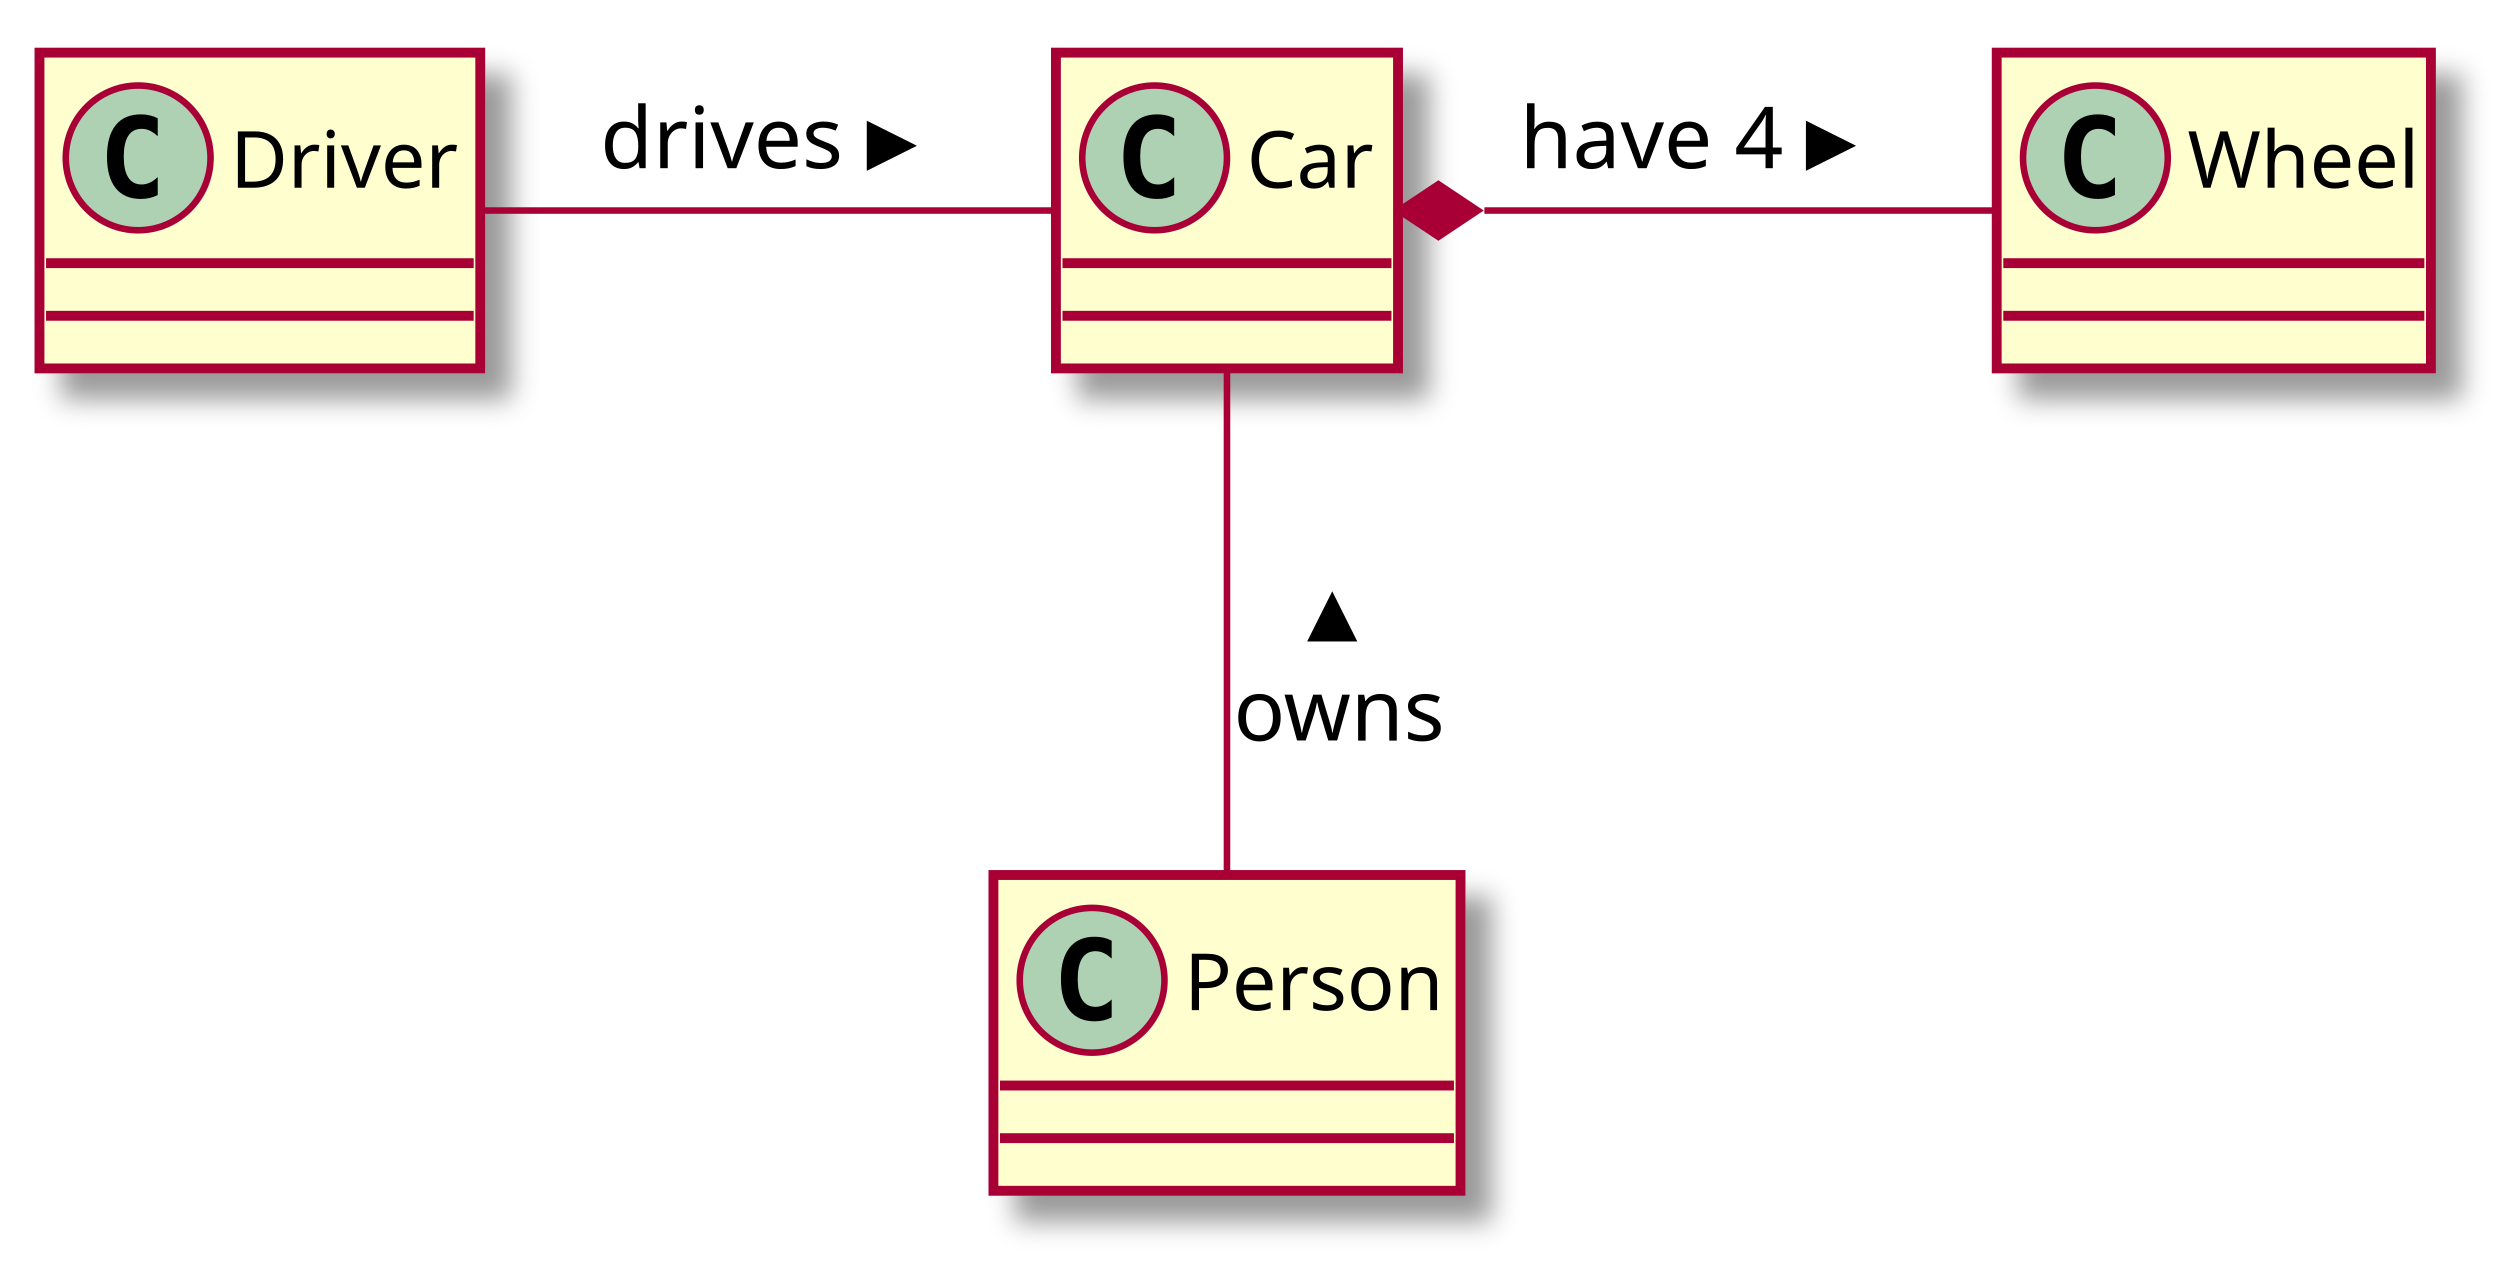
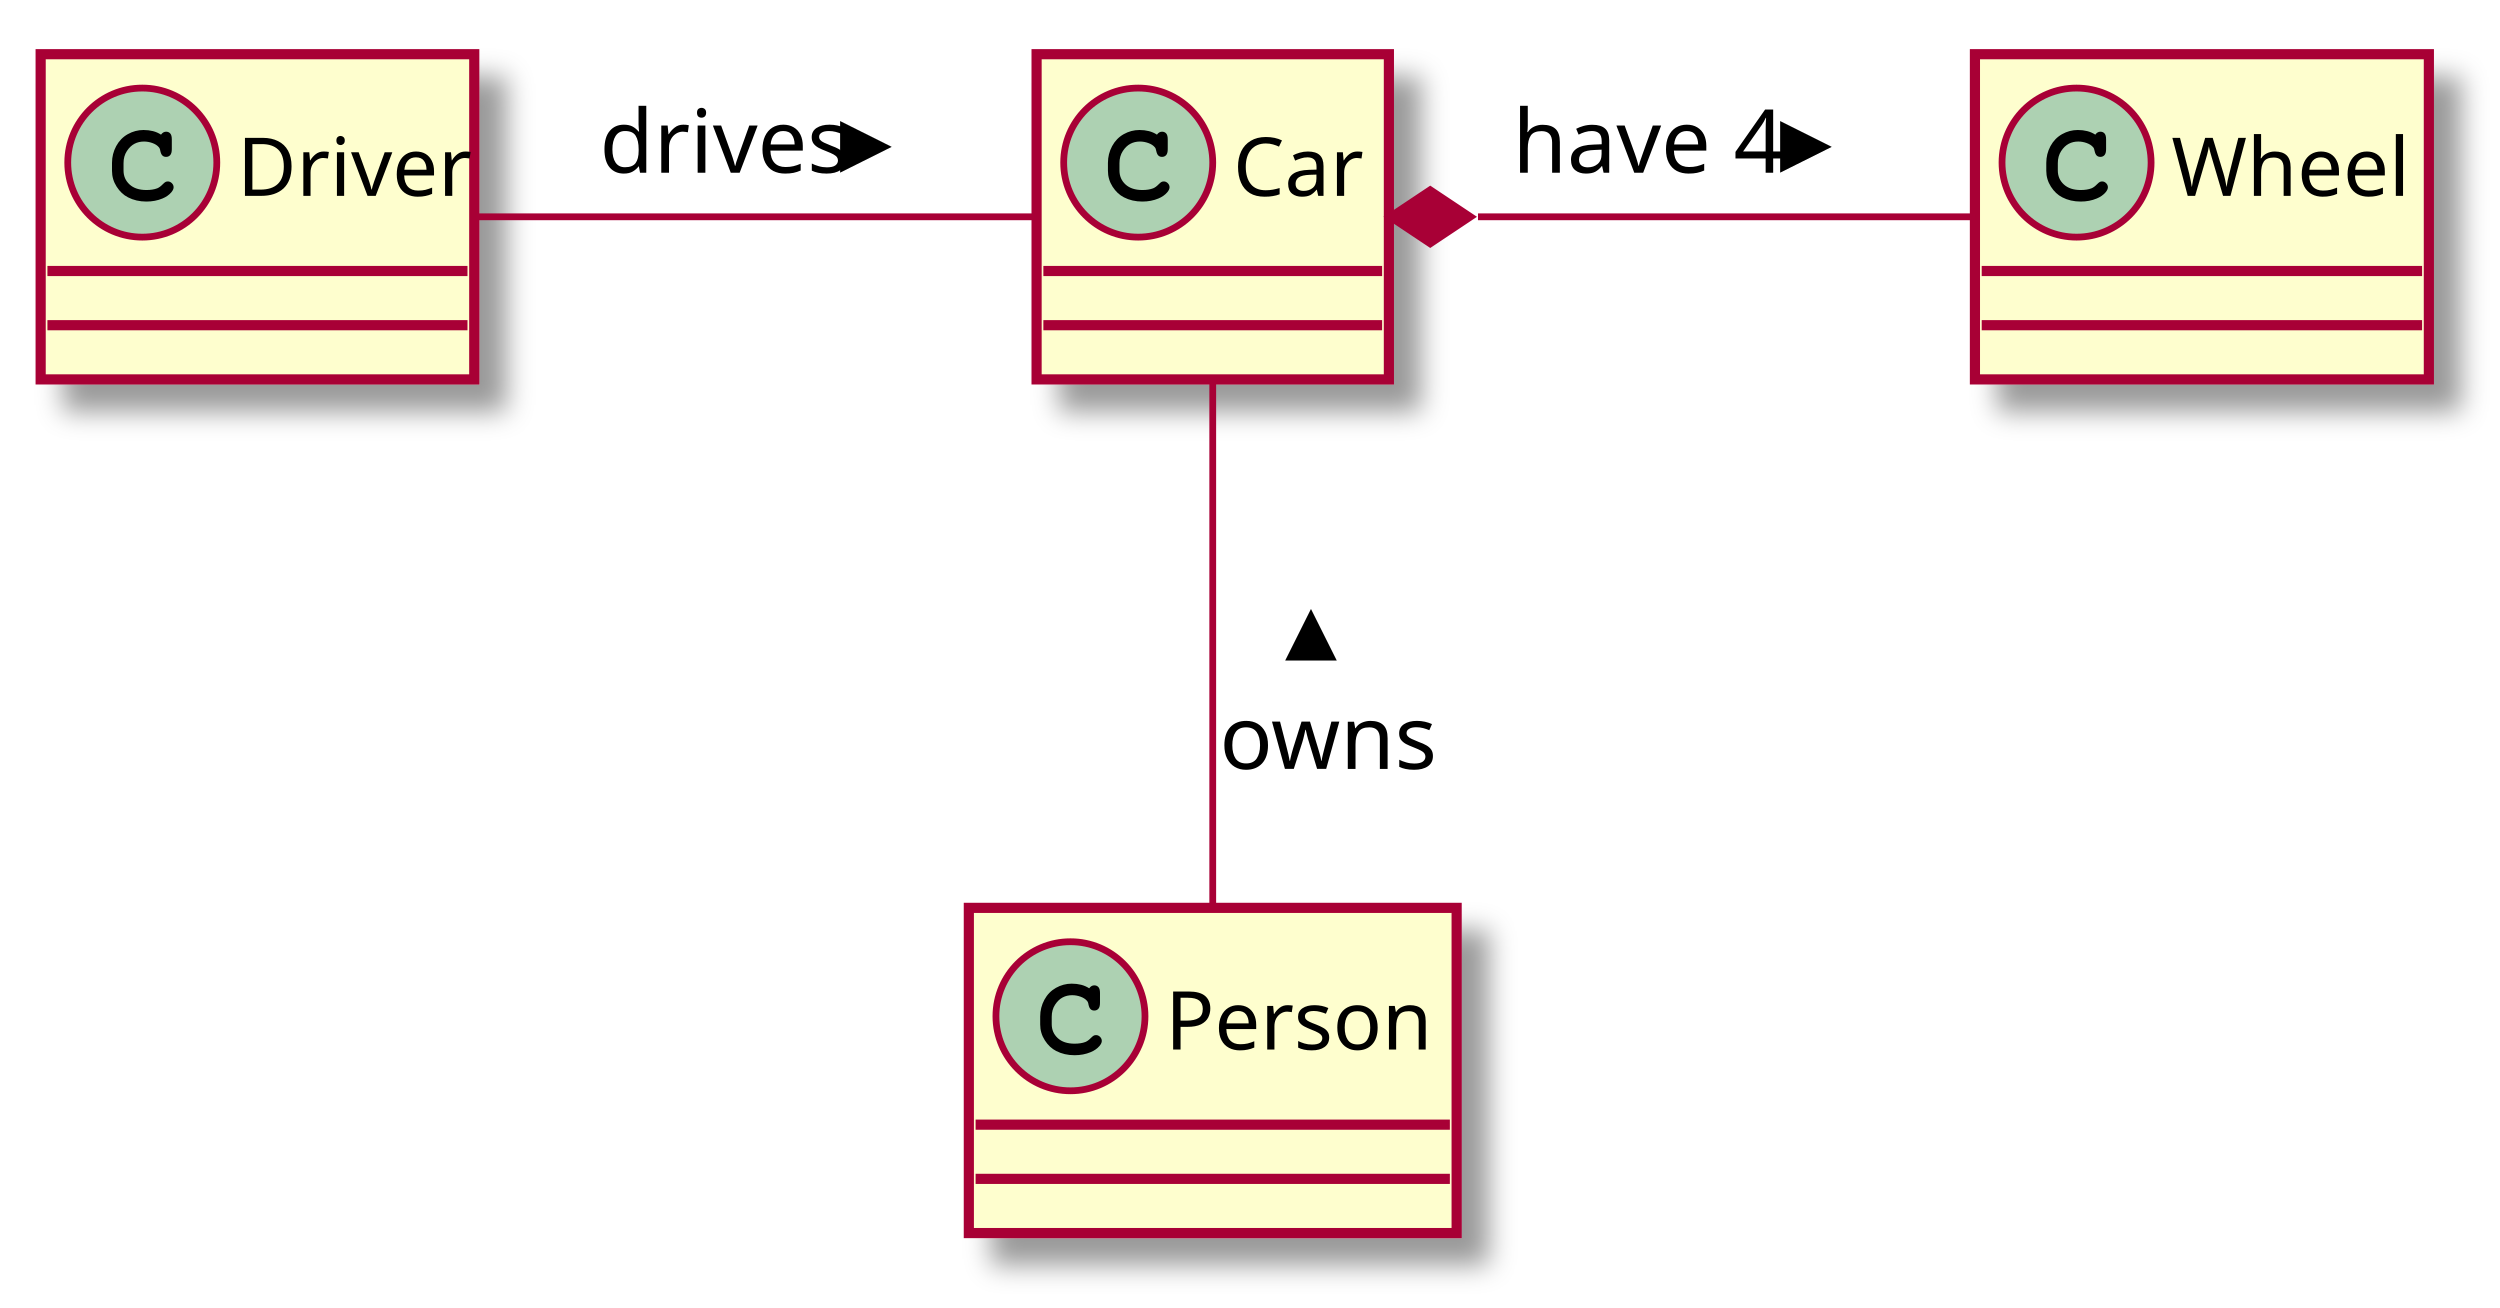
- <svg xmlns="http://www.w3.org/2000/svg" contentScriptType="application/ecmascript" contentStyleType="text/css" height="192px" preserveAspectRatio="none" style="width:380px;height:192px;" version="1.1" viewBox="0 0 380 192" width="380px" zoomAndPan="magnify">
+ <svg xmlns="http://www.w3.org/2000/svg" contentScriptType="application/ecmascript" contentStyleType="text/css" height="193px" preserveAspectRatio="none" style="width:369px;height:193px;" version="1.1" viewBox="0 0 369 193" width="369px" zoomAndPan="magnify">
  <defs>
    <filter height="300%" id="fg6596dupjzkw" width="300%" x="-1" y="-1">
      <feGaussianBlur result="blurOut" stdDeviation="2.0" />
      <feColorMatrix in="blurOut" result="blurOut2" type="matrix" values="0 0 0 0 0 0 0 0 0 0 0 0 0 0 0 0 0 0 .4 0" />
      <feOffset dx="4.0" dy="4.0" in="blurOut2" result="blurOut3" />
      <feBlend in="SourceGraphic" in2="blurOut3" mode="normal" />
    </filter>
  </defs>
  <g>
-     <rect fill="#FEFECE" filter="url(#fg6596dupjzkw)" height="48" id="Car" style="stroke: #A80036; stroke-width: 1.5;" width="52" x="160.5" y="8" />
-     <ellipse cx="175.5" cy="24" fill="#ADD1B2" rx="11" ry="11" style="stroke: #A80036; stroke-width: 1.0;" />
-     <path d="M178.473,29.643 Q177.892,29.942 177.253,30.091 Q176.614,30.241 175.908,30.241 Q173.401,30.241 172.082,28.589 Q170.762,26.937 170.762,23.816 Q170.762,20.686 172.082,19.035 Q173.401,17.383 175.908,17.383 Q176.614,17.383 177.261,17.532 Q177.909,17.682 178.473,17.98 L178.473,20.703 Q177.842,20.122 177.249,19.852 Q176.655,19.582 176.024,19.582 Q174.68,19.582 173.995,20.649 Q173.31,21.716 173.31,23.816 Q173.31,25.908 173.995,26.974 Q174.68,28.041 176.024,28.041 Q176.655,28.041 177.249,27.771 Q177.842,27.502 178.473,26.92 Z " />
-     <text fill="#000000" font-family="sans-serif" font-size="12" lengthAdjust="spacingAndGlyphs" textLength="20" x="189.5" y="28.535">Car</text>
-     <line style="stroke: #A80036; stroke-width: 1.5;" x1="161.5" x2="211.5" y1="40" y2="40" />
-     <line style="stroke: #A80036; stroke-width: 1.5;" x1="161.5" x2="211.5" y1="48" y2="48" />
-     <rect fill="#FEFECE" filter="url(#fg6596dupjzkw)" height="48" id="Driver" style="stroke: #A80036; stroke-width: 1.5;" width="67" x="6" y="8" />
+     <rect fill="#FEFECE" filter="url(#fg6596dupjzkw)" height="48" id="Car" style="stroke: #A80036; stroke-width: 1.5;" width="52" x="153" y="8" />
+     <ellipse cx="168" cy="24" fill="#ADD1B2" rx="11" ry="11" style="stroke: #A80036; stroke-width: 1.0;" />
+     <path d="M170.766,19.875 Q170.922,19.656 171.109,19.547 Q171.297,19.438 171.516,19.438 Q171.891,19.438 172.125,19.695 Q172.359,19.953 172.359,20.562 L172.359,22.016 Q172.359,22.625 172.125,22.891 Q171.891,23.156 171.516,23.156 Q171.172,23.156 170.969,22.953 Q170.766,22.766 170.656,22.25 Q170.609,21.891 170.422,21.703 Q170.094,21.328 169.484,21.109 Q168.875,20.891 168.25,20.891 Q167.484,20.891 166.852,21.219 Q166.219,21.547 165.727,22.297 Q165.234,23.047 165.234,24.078 L165.234,25.172 Q165.234,26.406 166.125,27.227 Q167.016,28.047 168.609,28.047 Q169.547,28.047 170.203,27.797 Q170.594,27.641 171.016,27.203 Q171.281,26.938 171.43,26.859 Q171.578,26.781 171.781,26.781 Q172.109,26.781 172.367,27.039 Q172.625,27.297 172.625,27.641 Q172.625,27.984 172.281,28.391 Q171.781,28.969 170.984,29.297 Q169.906,29.75 168.609,29.75 Q167.094,29.75 165.891,29.125 Q164.906,28.625 164.219,27.555 Q163.531,26.484 163.531,25.203 L163.531,24.047 Q163.531,22.719 164.148,21.57 Q164.766,20.422 165.859,19.805 Q166.953,19.188 168.188,19.188 Q168.922,19.188 169.57,19.352 Q170.219,19.516 170.766,19.875 Z " />
+     <text fill="#000000" font-family="sans-serif" font-size="12" lengthAdjust="spacingAndGlyphs" textLength="20" x="182" y="28.91">Car</text>
+     <line style="stroke: #A80036; stroke-width: 1.5;" x1="154" x2="204" y1="40" y2="40" />
+     <line style="stroke: #A80036; stroke-width: 1.5;" x1="154" x2="204" y1="48" y2="48" />
+     <rect fill="#FEFECE" filter="url(#fg6596dupjzkw)" height="48" id="Driver" style="stroke: #A80036; stroke-width: 1.5;" width="64" x="6" y="8" />
    <ellipse cx="21" cy="24" fill="#ADD1B2" rx="11" ry="11" style="stroke: #A80036; stroke-width: 1.0;" />
-     <path d="M23.973,29.643 Q23.392,29.942 22.753,30.091 Q22.114,30.241 21.408,30.241 Q18.901,30.241 17.581,28.589 Q16.262,26.937 16.262,23.816 Q16.262,20.686 17.581,19.035 Q18.901,17.383 21.408,17.383 Q22.114,17.383 22.761,17.532 Q23.409,17.682 23.973,17.98 L23.973,20.703 Q23.342,20.122 22.749,19.852 Q22.155,19.582 21.524,19.582 Q20.18,19.582 19.495,20.649 Q18.81,21.716 18.81,23.816 Q18.81,25.908 19.495,26.974 Q20.18,28.041 21.524,28.041 Q22.155,28.041 22.749,27.771 Q23.342,27.502 23.973,26.92 Z " />
-     <text fill="#000000" font-family="sans-serif" font-size="12" lengthAdjust="spacingAndGlyphs" textLength="35" x="35" y="28.535">Driver</text>
-     <line style="stroke: #A80036; stroke-width: 1.5;" x1="7" x2="72" y1="40" y2="40" />
-     <line style="stroke: #A80036; stroke-width: 1.5;" x1="7" x2="72" y1="48" y2="48" />
-     <rect fill="#FEFECE" filter="url(#fg6596dupjzkw)" height="48" id="Wheel" style="stroke: #A80036; stroke-width: 1.5;" width="66" x="303.5" y="8" />
-     <ellipse cx="318.5" cy="24" fill="#ADD1B2" rx="11" ry="11" style="stroke: #A80036; stroke-width: 1.0;" />
-     <path d="M321.473,29.643 Q320.892,29.942 320.253,30.091 Q319.614,30.241 318.908,30.241 Q316.401,30.241 315.082,28.589 Q313.762,26.937 313.762,23.816 Q313.762,20.686 315.082,19.035 Q316.401,17.383 318.908,17.383 Q319.614,17.383 320.261,17.532 Q320.909,17.682 321.473,17.98 L321.473,20.703 Q320.842,20.122 320.249,19.852 Q319.655,19.582 319.024,19.582 Q317.68,19.582 316.995,20.649 Q316.31,21.716 316.31,23.816 Q316.31,25.908 316.995,26.974 Q317.68,28.041 319.024,28.041 Q319.655,28.041 320.249,27.771 Q320.842,27.502 321.473,26.92 Z " />
-     <text fill="#000000" font-family="sans-serif" font-size="12" lengthAdjust="spacingAndGlyphs" textLength="34" x="332.5" y="28.535">Wheel</text>
-     <line style="stroke: #A80036; stroke-width: 1.5;" x1="304.5" x2="368.5" y1="40" y2="40" />
-     <line style="stroke: #A80036; stroke-width: 1.5;" x1="304.5" x2="368.5" y1="48" y2="48" />
-     <rect fill="#FEFECE" filter="url(#fg6596dupjzkw)" height="48" id="Person" style="stroke: #A80036; stroke-width: 1.5;" width="71" x="151" y="133" />
-     <ellipse cx="166" cy="149" fill="#ADD1B2" rx="11" ry="11" style="stroke: #A80036; stroke-width: 1.0;" />
-     <path d="M168.973,154.643 Q168.392,154.942 167.753,155.091 Q167.114,155.241 166.408,155.241 Q163.901,155.241 162.582,153.589 Q161.262,151.937 161.262,148.816 Q161.262,145.686 162.582,144.035 Q163.901,142.383 166.408,142.383 Q167.114,142.383 167.761,142.532 Q168.409,142.682 168.973,142.981 L168.973,145.703 Q168.342,145.122 167.749,144.852 Q167.155,144.583 166.524,144.583 Q165.18,144.583 164.495,145.649 Q163.81,146.716 163.81,148.816 Q163.81,150.908 164.495,151.974 Q165.18,153.041 166.524,153.041 Q167.155,153.041 167.749,152.771 Q168.342,152.501 168.973,151.92 Z " />
-     <text fill="#000000" font-family="sans-serif" font-size="12" lengthAdjust="spacingAndGlyphs" textLength="39" x="180" y="153.535">Person</text>
-     <line style="stroke: #A80036; stroke-width: 1.5;" x1="152" x2="221" y1="165" y2="165" />
-     <line style="stroke: #A80036; stroke-width: 1.5;" x1="152" x2="221" y1="173" y2="173" />
-     <path d="M73.225,32 C99.671,32 135.95,32 160.256,32 " fill="none" id="Driver-Car" style="stroke: #A80036; stroke-width: 1.0;" />
-     <text fill="#000000" font-family="sans-serif" font-size="13" lengthAdjust="spacingAndGlyphs" textLength="38" x="91.25" y="25.568">drives</text>
-     <polygon fill="#000000" points="132.25,19.155,138.25,22.155,132.25,25.155,132.25,19.155" style="stroke: #000000; stroke-width: 1.0;" />
-     <path d="M225.63,32 C249.766,32 280.384,32 303.326,32 " fill="none" id="Car-Wheel" style="stroke: #A80036; stroke-width: 1.0;" />
-     <polygon fill="#A80036" points="212.628,32,218.628,36,224.628,32,218.628,28,212.628,32" style="stroke: #A80036; stroke-width: 1.0;" />
-     <text fill="#000000" font-family="sans-serif" font-size="13" lengthAdjust="spacingAndGlyphs" textLength="41" x="231" y="25.568">have 4</text>
-     <polygon fill="#000000" points="275,19.155,281,22.155,275,25.155,275,19.155" style="stroke: #000000; stroke-width: 1.0;" />
-     <path d="M186.5,56.101 C186.5,78.236 186.5,110.862 186.5,132.973 " fill="none" id="Car-Person" style="stroke: #A80036; stroke-width: 1.0;" />
-     <polygon fill="#000000" points="199.5,97,202.5,91,205.5,97,199.5,97" style="stroke: #000000; stroke-width: 1.0;" />
-     <text fill="#000000" font-family="sans-serif" font-size="13" lengthAdjust="spacingAndGlyphs" textLength="33" x="187.5" y="112.568">owns</text>
+     <path d="M23.766,19.875 Q23.922,19.656 24.109,19.547 Q24.297,19.438 24.516,19.438 Q24.891,19.438 25.125,19.695 Q25.359,19.953 25.359,20.562 L25.359,22.016 Q25.359,22.625 25.125,22.891 Q24.891,23.156 24.516,23.156 Q24.172,23.156 23.969,22.953 Q23.766,22.766 23.656,22.25 Q23.609,21.891 23.422,21.703 Q23.094,21.328 22.484,21.109 Q21.875,20.891 21.25,20.891 Q20.484,20.891 19.852,21.219 Q19.219,21.547 18.727,22.297 Q18.234,23.047 18.234,24.078 L18.234,25.172 Q18.234,26.406 19.125,27.227 Q20.016,28.047 21.609,28.047 Q22.547,28.047 23.203,27.797 Q23.594,27.641 24.016,27.203 Q24.281,26.938 24.43,26.859 Q24.578,26.781 24.781,26.781 Q25.109,26.781 25.367,27.039 Q25.625,27.297 25.625,27.641 Q25.625,27.984 25.281,28.391 Q24.781,28.969 23.984,29.297 Q22.906,29.75 21.609,29.75 Q20.094,29.75 18.891,29.125 Q17.906,28.625 17.219,27.555 Q16.531,26.484 16.531,25.203 L16.531,24.047 Q16.531,22.719 17.148,21.57 Q17.766,20.422 18.859,19.805 Q19.953,19.188 21.188,19.188 Q21.922,19.188 22.57,19.352 Q23.219,19.516 23.766,19.875 Z " />
+     <text fill="#000000" font-family="sans-serif" font-size="12" lengthAdjust="spacingAndGlyphs" textLength="32" x="35" y="28.91">Driver</text>
+     <line style="stroke: #A80036; stroke-width: 1.5;" x1="7" x2="69" y1="40" y2="40" />
+     <line style="stroke: #A80036; stroke-width: 1.5;" x1="7" x2="69" y1="48" y2="48" />
+     <rect fill="#FEFECE" filter="url(#fg6596dupjzkw)" height="48" id="Wheel" style="stroke: #A80036; stroke-width: 1.5;" width="67" x="291.5" y="8" />
+     <ellipse cx="306.5" cy="24" fill="#ADD1B2" rx="11" ry="11" style="stroke: #A80036; stroke-width: 1.0;" />
+     <path d="M309.266,19.875 Q309.422,19.656 309.609,19.547 Q309.797,19.438 310.016,19.438 Q310.391,19.438 310.625,19.695 Q310.859,19.953 310.859,20.562 L310.859,22.016 Q310.859,22.625 310.625,22.891 Q310.391,23.156 310.016,23.156 Q309.672,23.156 309.469,22.953 Q309.266,22.766 309.156,22.25 Q309.109,21.891 308.922,21.703 Q308.594,21.328 307.984,21.109 Q307.375,20.891 306.75,20.891 Q305.984,20.891 305.352,21.219 Q304.719,21.547 304.227,22.297 Q303.734,23.047 303.734,24.078 L303.734,25.172 Q303.734,26.406 304.625,27.227 Q305.516,28.047 307.109,28.047 Q308.047,28.047 308.703,27.797 Q309.094,27.641 309.516,27.203 Q309.781,26.938 309.93,26.859 Q310.078,26.781 310.281,26.781 Q310.609,26.781 310.867,27.039 Q311.125,27.297 311.125,27.641 Q311.125,27.984 310.781,28.391 Q310.281,28.969 309.484,29.297 Q308.406,29.75 307.109,29.75 Q305.594,29.75 304.391,29.125 Q303.406,28.625 302.719,27.555 Q302.031,26.484 302.031,25.203 L302.031,24.047 Q302.031,22.719 302.648,21.57 Q303.266,20.422 304.359,19.805 Q305.453,19.188 306.688,19.188 Q307.422,19.188 308.07,19.352 Q308.719,19.516 309.266,19.875 Z " />
+     <text fill="#000000" font-family="sans-serif" font-size="12" lengthAdjust="spacingAndGlyphs" textLength="35" x="320.5" y="28.91">Wheel</text>
+     <line style="stroke: #A80036; stroke-width: 1.5;" x1="292.5" x2="357.5" y1="40" y2="40" />
+     <line style="stroke: #A80036; stroke-width: 1.5;" x1="292.5" x2="357.5" y1="48" y2="48" />
+     <rect fill="#FEFECE" filter="url(#fg6596dupjzkw)" height="48" id="Person" style="stroke: #A80036; stroke-width: 1.5;" width="72" x="143" y="134" />
+     <ellipse cx="158" cy="150" fill="#ADD1B2" rx="11" ry="11" style="stroke: #A80036; stroke-width: 1.0;" />
+     <path d="M160.766,145.875 Q160.922,145.656 161.109,145.547 Q161.297,145.438 161.516,145.438 Q161.891,145.438 162.125,145.695 Q162.359,145.953 162.359,146.562 L162.359,148.016 Q162.359,148.625 162.125,148.891 Q161.891,149.156 161.516,149.156 Q161.172,149.156 160.969,148.953 Q160.766,148.766 160.656,148.25 Q160.609,147.891 160.422,147.703 Q160.094,147.328 159.484,147.109 Q158.875,146.891 158.25,146.891 Q157.484,146.891 156.852,147.219 Q156.219,147.547 155.727,148.297 Q155.234,149.047 155.234,150.078 L155.234,151.172 Q155.234,152.406 156.125,153.227 Q157.016,154.047 158.609,154.047 Q159.547,154.047 160.203,153.797 Q160.594,153.641 161.016,153.203 Q161.281,152.938 161.43,152.859 Q161.578,152.781 161.781,152.781 Q162.109,152.781 162.367,153.039 Q162.625,153.297 162.625,153.641 Q162.625,153.984 162.281,154.391 Q161.781,154.969 160.984,155.297 Q159.906,155.75 158.609,155.75 Q157.094,155.75 155.891,155.125 Q154.906,154.625 154.219,153.555 Q153.531,152.484 153.531,151.203 L153.531,150.047 Q153.531,148.719 154.148,147.57 Q154.766,146.422 155.859,145.805 Q156.953,145.188 158.188,145.188 Q158.922,145.188 159.57,145.352 Q160.219,145.516 160.766,145.875 Z " />
+     <text fill="#000000" font-family="sans-serif" font-size="12" lengthAdjust="spacingAndGlyphs" textLength="40" x="172" y="154.91">Person</text>
+     <line style="stroke: #A80036; stroke-width: 1.5;" x1="144" x2="214" y1="166" y2="166" />
+     <line style="stroke: #A80036; stroke-width: 1.5;" x1="144" x2="214" y1="174" y2="174" />
+     <path d="M70.348,32 C95.39,32 129.622,32 152.925,32 " fill="none" id="Driver-Car" style="stroke: #A80036; stroke-width: 1.0;" />
+     <text fill="#000000" font-family="sans-serif" font-size="13" lengthAdjust="spacingAndGlyphs" textLength="33" x="88.5" y="25.495">drives</text>
+     <polygon fill="#000000" points="124.5,18.676,130.5,21.676,124.5,24.676,124.5,18.676" style="stroke: #000000; stroke-width: 1.0;" />
+     <path d="M218.153,32 C241.021,32 269.579,32 291.416,32 " fill="none" id="Car-Wheel" style="stroke: #A80036; stroke-width: 1.0;" />
+     <polygon fill="#A80036" points="205.102,32,211.102,36,217.102,32,211.102,28,205.102,32" style="stroke: #A80036; stroke-width: 1.0;" />
+     <text fill="#000000" font-family="sans-serif" font-size="13" lengthAdjust="spacingAndGlyphs" textLength="37" x="223.25" y="25.495">have 4</text>
+     <polygon fill="#000000" points="263.25,18.676,269.25,21.676,263.25,24.676,263.25,18.676" style="stroke: #000000; stroke-width: 1.0;" />
+     <path d="M179,56.033 C179,78.165 179,111.438 179,133.67 " fill="none" id="Car-Person" style="stroke: #A80036; stroke-width: 1.0;" />
+     <polygon fill="#000000" points="190.5,97,193.5,91,196.5,97,190.5,97" style="stroke: #000000; stroke-width: 1.0;" />
+     <text fill="#000000" font-family="sans-serif" font-size="13" lengthAdjust="spacingAndGlyphs" textLength="30" x="180" y="113.495">owns</text>
  </g>
</svg>
